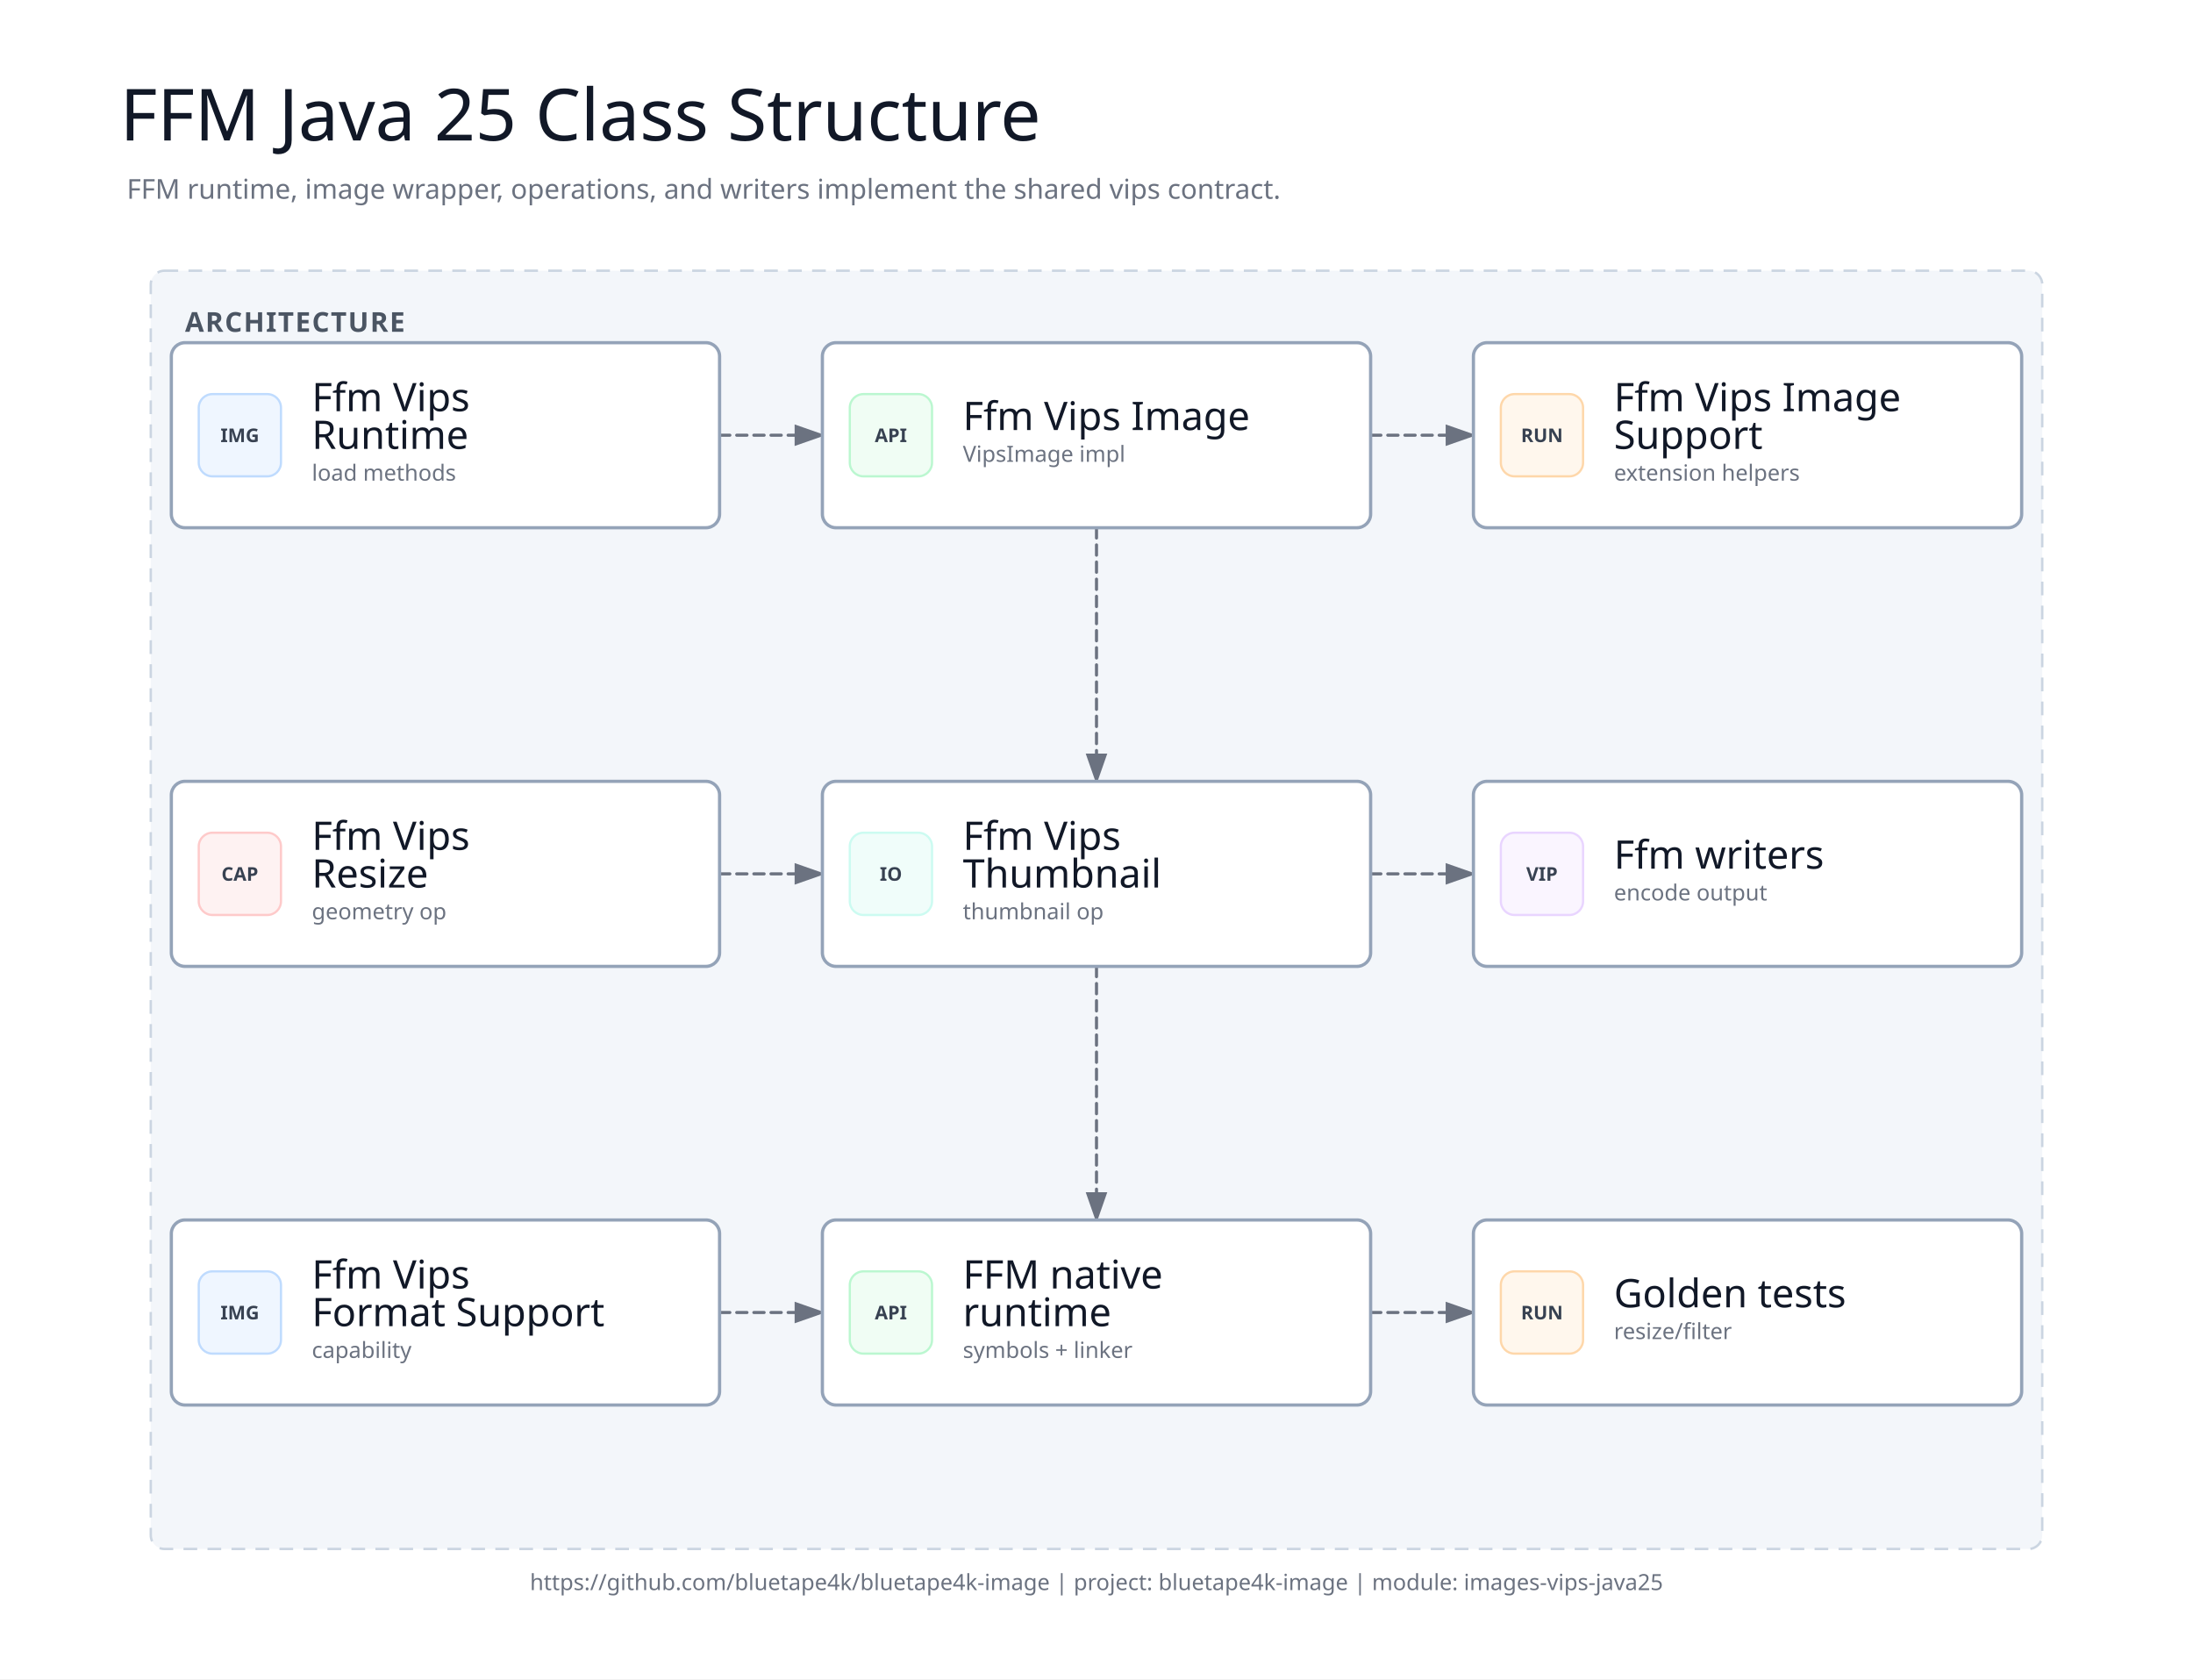
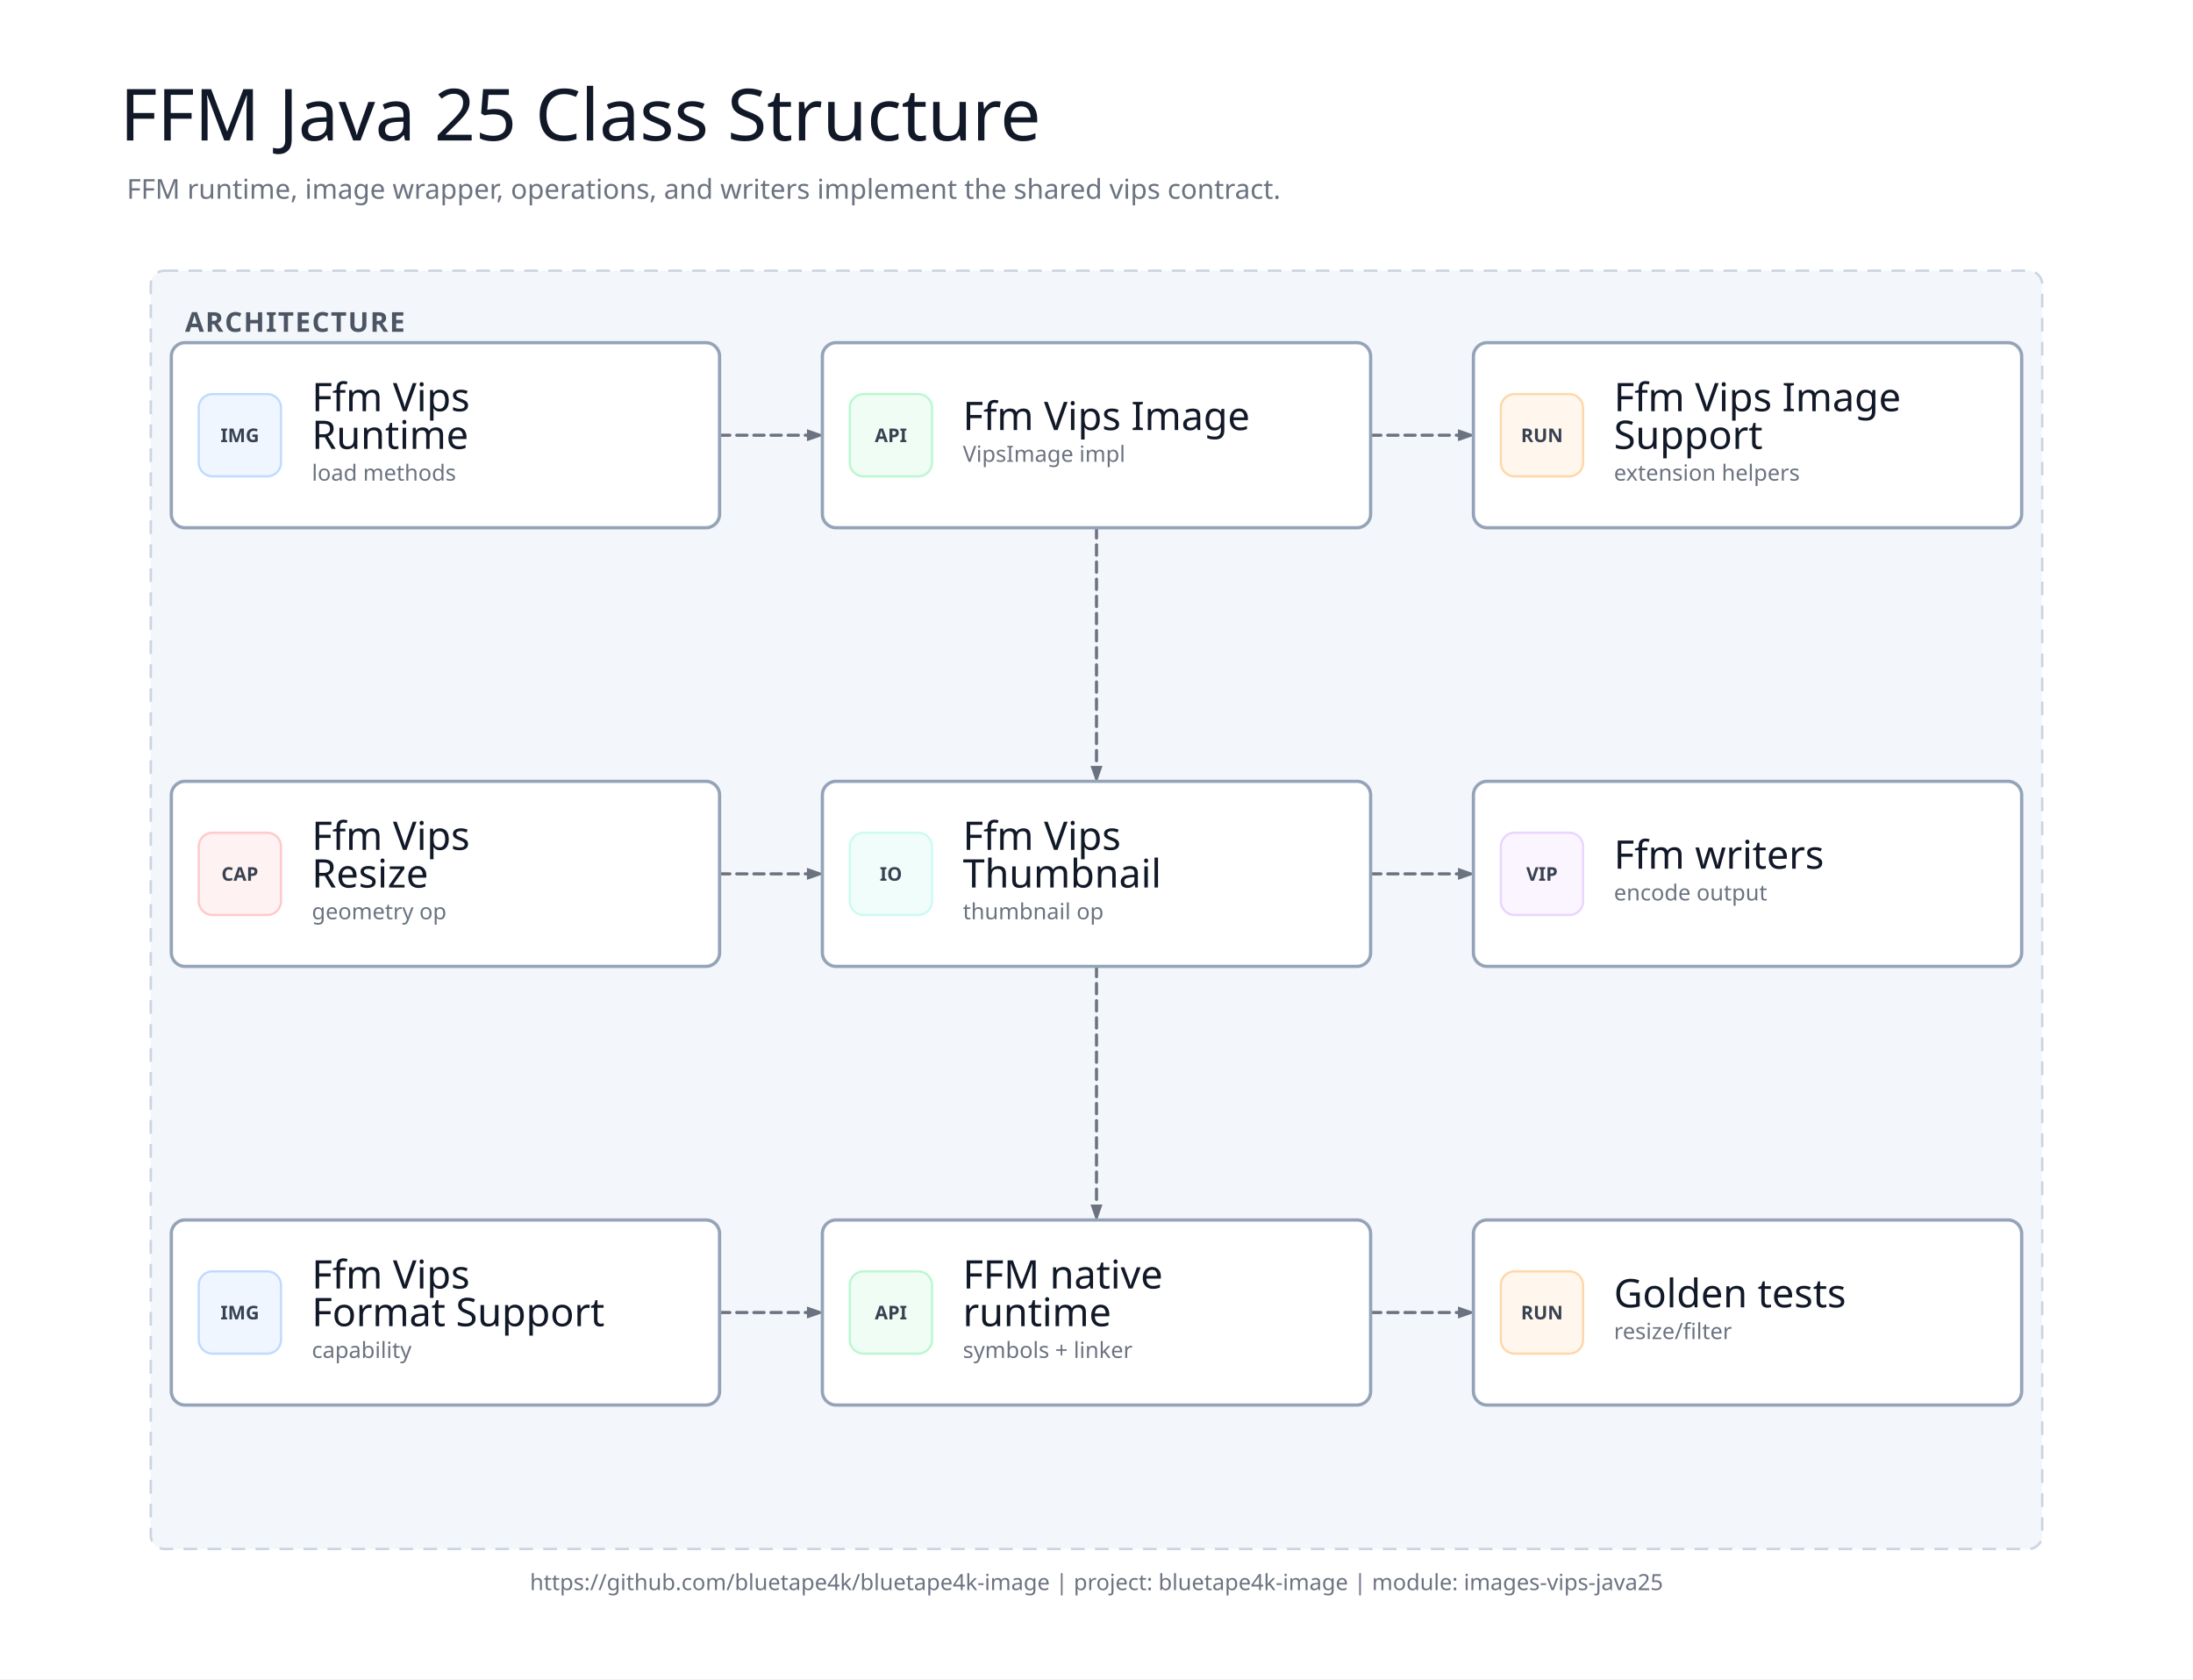
<svg xmlns="http://www.w3.org/2000/svg" width="1280" height="980" viewBox="0 0 1280 980" role="img" aria-label="FFM Java 25 Class Structure">
  <defs>
-     <marker id="arrow-blue" markerWidth="10" markerHeight="7" refX="9" refY="3.5" orient="auto">
+     <marker markerUnits="userSpaceOnUse" id="arrow-blue" markerWidth="10" markerHeight="7" refX="9" refY="3.5" orient="auto">
      <polygon points="0 0, 10 3.5, 0 7" fill="#2563eb" />
    </marker>
-     <marker id="arrow-green" markerWidth="10" markerHeight="7" refX="9" refY="3.5" orient="auto">
+     <marker markerUnits="userSpaceOnUse" id="arrow-green" markerWidth="10" markerHeight="7" refX="9" refY="3.5" orient="auto">
      <polygon points="0 0, 10 3.5, 0 7" fill="#16a34a" />
    </marker>
-     <marker id="arrow-orange" markerWidth="10" markerHeight="7" refX="9" refY="3.5" orient="auto">
+     <marker markerUnits="userSpaceOnUse" id="arrow-orange" markerWidth="10" markerHeight="7" refX="9" refY="3.5" orient="auto">
      <polygon points="0 0, 10 3.5, 0 7" fill="#ea580c" />
    </marker>
-     <marker id="arrow-purple" markerWidth="10" markerHeight="7" refX="9" refY="3.5" orient="auto">
+     <marker markerUnits="userSpaceOnUse" id="arrow-purple" markerWidth="10" markerHeight="7" refX="9" refY="3.5" orient="auto">
      <polygon points="0 0, 10 3.5, 0 7" fill="#9333ea" />
    </marker>
-     <marker id="arrow-gray" markerWidth="10" markerHeight="7" refX="9" refY="3.5" orient="auto">
+     <marker markerUnits="userSpaceOnUse" id="arrow-gray" markerWidth="10" markerHeight="7" refX="9" refY="3.5" orient="auto">
      <polygon points="0 0, 10 3.5, 0 7" fill="#6b7280" />
    </marker>
    <style>
    .canvas{fill:#ffffff}.panel{fill:#f3f6fa;stroke:#cbd5e1;stroke-width:1.4;stroke-dasharray:8 6}.chart-panel{fill:#ffffff;stroke:#bfdbfe;stroke-width:1.7}.card{fill:#ffffff;stroke:#94a3b8;stroke-width:1.9}.badge-text{font-family:"Comic Mono";font-size:11px;fill:#374151;font-weight:700}
    .edge-blue{stroke:#2563eb;stroke-width:2.1;fill:none;marker-end:url(#arrow-blue);stroke-linecap:round;stroke-linejoin:round}.edge-green{stroke:#16a34a;stroke-width:2.1;fill:none;marker-end:url(#arrow-green);stroke-linecap:round;stroke-linejoin:round}.edge-orange{stroke:#ea580c;stroke-width:2;fill:none;marker-end:url(#arrow-orange);stroke-linecap:round;stroke-linejoin:round}.edge-purple{stroke:#9333ea;stroke-width:2;fill:none;marker-end:url(#arrow-purple);stroke-linecap:round;stroke-linejoin:round}.edge-gray{stroke:#6b7280;stroke-width:1.8;fill:none;marker-end:url(#arrow-gray);stroke-linecap:round;stroke-linejoin:round;stroke-dasharray:6 4}.dashed{stroke-dasharray:6 4}
    .title{font-family:"Architects Daughter";font-size:42px;fill:#111827;font-weight:400}.subtitle{font-family:"Comic Mono";font-size:16px;fill:#6b7280;font-weight:400}.card-title{font-family:"Architects Daughter";font-size:23px;fill:#111827;font-weight:400}.detail,.label,.note,.axis,.value{font-family:"Comic Mono";fill:#6b7280;font-weight:400}.detail{font-size:13px}.label{font-size:12px}.note{font-size:13px}.axis{font-size:14px}.value{font-size:14px}.panel-title{font-family:"Comic Mono";font-size:16px;fill:#4b5563;font-weight:700;letter-spacing:0.8px}
  </style>
  </defs>
  <rect class="canvas" width="1280" height="980" />
  <text class="title" x="70" y="82">FFM Java 25 Class Structure</text>
  <text class="subtitle" x="74" y="116">FFM runtime, image wrapper, operations, and writers implement the shared vips contract.</text>
  <rect class="panel" x="88" y="158" width="1104" height="746" rx="8" />
  <text class="panel-title" x="108" y="188" dominant-baseline="middle">ARCHITECTURE</text>
  <g id="edges">
-     <path class="edge-gray" d="M 420 254 L 480 254" />
-     <path class="edge-gray" d="M 800 254 L 860 254" />
-     <path class="edge-gray" d="M 420 510 L 480 510" />
-     <path class="edge-gray" d="M 800 510 L 860 510" />
-     <path class="edge-gray" d="M 640 308 L 640 456" />
-     <path class="edge-gray" d="M 420 766 L 480 766" />
-     <path class="edge-gray" d="M 800 766 L 860 766" />
-     <path class="edge-gray" d="M 640 564 L 640 712" />
+     <path data-connector="true" class="edge-gray" d="M 420 254 L 480 254" />
+     <path data-connector="true" class="edge-gray" d="M 800 254 L 860 254" />
+     <path data-connector="true" class="edge-gray" d="M 420 510 L 480 510" />
+     <path data-connector="true" class="edge-gray" d="M 800 510 L 860 510" />
+     <path data-connector="true" class="edge-gray" d="M 640 308 L 640 456" />
+     <path data-connector="true" class="edge-gray" d="M 420 766 L 480 766" />
+     <path data-connector="true" class="edge-gray" d="M 800 766 L 860 766" />
+     <path data-connector="true" class="edge-gray" d="M 640 564 L 640 712" />
  </g>
  <g id="cards">
    <g id="runtime">
      <rect class="card" x="100" y="200" width="320" height="108" rx="8" />
      <rect x="116" y="230" width="48" height="48" rx="8" fill="#eff6ff" stroke="#bfdbfe" stroke-width="1.3" />
      <text class="badge-text" x="140" y="258" text-anchor="middle">IMG</text>
      <text class="card-title" x="182" y="232.0" dominant-baseline="middle">Ffm Vips</text>
      <text class="card-title" x="182" y="254.0" dominant-baseline="middle">Runtime</text>
      <text class="detail" x="182" y="276.0" dominant-baseline="middle">load methods</text>
    </g>
    <g id="image">
      <rect class="card" x="480" y="200" width="320" height="108" rx="8" />
      <rect x="496" y="230" width="48" height="48" rx="8" fill="#f0fdf4" stroke="#bbf7d0" stroke-width="1.3" />
      <text class="badge-text" x="520" y="258" text-anchor="middle">API</text>
      <text class="card-title" x="562" y="243.0" dominant-baseline="middle">Ffm Vips Image</text>
      <text class="detail" x="562" y="265.0" dominant-baseline="middle">VipsImage impl</text>
    </g>
    <g id="support">
      <rect class="card" x="860" y="200" width="320" height="108" rx="8" />
      <rect x="876" y="230" width="48" height="48" rx="8" fill="#fff7ed" stroke="#fed7aa" stroke-width="1.3" />
      <text class="badge-text" x="900" y="258" text-anchor="middle">RUN</text>
      <text class="card-title" x="942" y="232.0" dominant-baseline="middle">Ffm Vips Image</text>
      <text class="card-title" x="942" y="254.0" dominant-baseline="middle">Support</text>
      <text class="detail" x="942" y="276.0" dominant-baseline="middle">extension helpers</text>
    </g>
    <g id="resize">
      <rect class="card" x="100" y="456" width="320" height="108" rx="8" />
      <rect x="116" y="486" width="48" height="48" rx="8" fill="#fef2f2" stroke="#fecaca" stroke-width="1.3" />
      <text class="badge-text" x="140" y="514" text-anchor="middle">CAP</text>
      <text class="card-title" x="182" y="488.0" dominant-baseline="middle">Ffm Vips</text>
      <text class="card-title" x="182" y="510.0" dominant-baseline="middle">Resize</text>
      <text class="detail" x="182" y="532.0" dominant-baseline="middle">geometry op</text>
    </g>
    <g id="thumb">
      <rect class="card" x="480" y="456" width="320" height="108" rx="8" />
      <rect x="496" y="486" width="48" height="48" rx="8" fill="#f0fdfa" stroke="#ccfbf1" stroke-width="1.3" />
      <text class="badge-text" x="520" y="514" text-anchor="middle">IO</text>
      <text class="card-title" x="562" y="488.0" dominant-baseline="middle">Ffm Vips</text>
      <text class="card-title" x="562" y="510.0" dominant-baseline="middle">Thumbnail</text>
      <text class="detail" x="562" y="532.0" dominant-baseline="middle">thumbnail op</text>
    </g>
    <g id="writers">
      <rect class="card" x="860" y="456" width="320" height="108" rx="8" />
      <rect x="876" y="486" width="48" height="48" rx="8" fill="#faf5ff" stroke="#e9d5ff" stroke-width="1.3" />
      <text class="badge-text" x="900" y="514" text-anchor="middle">VIP</text>
      <text class="card-title" x="942" y="499.0" dominant-baseline="middle">Ffm writers</text>
      <text class="detail" x="942" y="521.0" dominant-baseline="middle">encode output</text>
    </g>
    <g id="format">
      <rect class="card" x="100" y="712" width="320" height="108" rx="8" />
      <rect x="116" y="742" width="48" height="48" rx="8" fill="#eff6ff" stroke="#bfdbfe" stroke-width="1.3" />
      <text class="badge-text" x="140" y="770" text-anchor="middle">IMG</text>
      <text class="card-title" x="182" y="744.0" dominant-baseline="middle">Ffm Vips</text>
      <text class="card-title" x="182" y="766.0" dominant-baseline="middle">Format Support</text>
      <text class="detail" x="182" y="788.0" dominant-baseline="middle">capability</text>
    </g>
    <g id="native">
      <rect class="card" x="480" y="712" width="320" height="108" rx="8" />
      <rect x="496" y="742" width="48" height="48" rx="8" fill="#f0fdf4" stroke="#bbf7d0" stroke-width="1.3" />
      <text class="badge-text" x="520" y="770" text-anchor="middle">API</text>
      <text class="card-title" x="562" y="744.0" dominant-baseline="middle">FFM native</text>
      <text class="card-title" x="562" y="766.0" dominant-baseline="middle">runtime</text>
      <text class="detail" x="562" y="788.0" dominant-baseline="middle">symbols + linker</text>
    </g>
    <g id="tests">
      <rect class="card" x="860" y="712" width="320" height="108" rx="8" />
      <rect x="876" y="742" width="48" height="48" rx="8" fill="#fff7ed" stroke="#fed7aa" stroke-width="1.3" />
      <text class="badge-text" x="900" y="770" text-anchor="middle">RUN</text>
      <text class="card-title" x="942" y="755.0" dominant-baseline="middle">Golden tests</text>
      <text class="detail" x="942" y="777.0" dominant-baseline="middle">resize/filter</text>
    </g>
  </g>
  <text class="note" x="640.0" y="928" text-anchor="middle">https://github.com/bluetape4k/bluetape4k-image | project: bluetape4k-image | module: images-vips-java25</text>
</svg>
